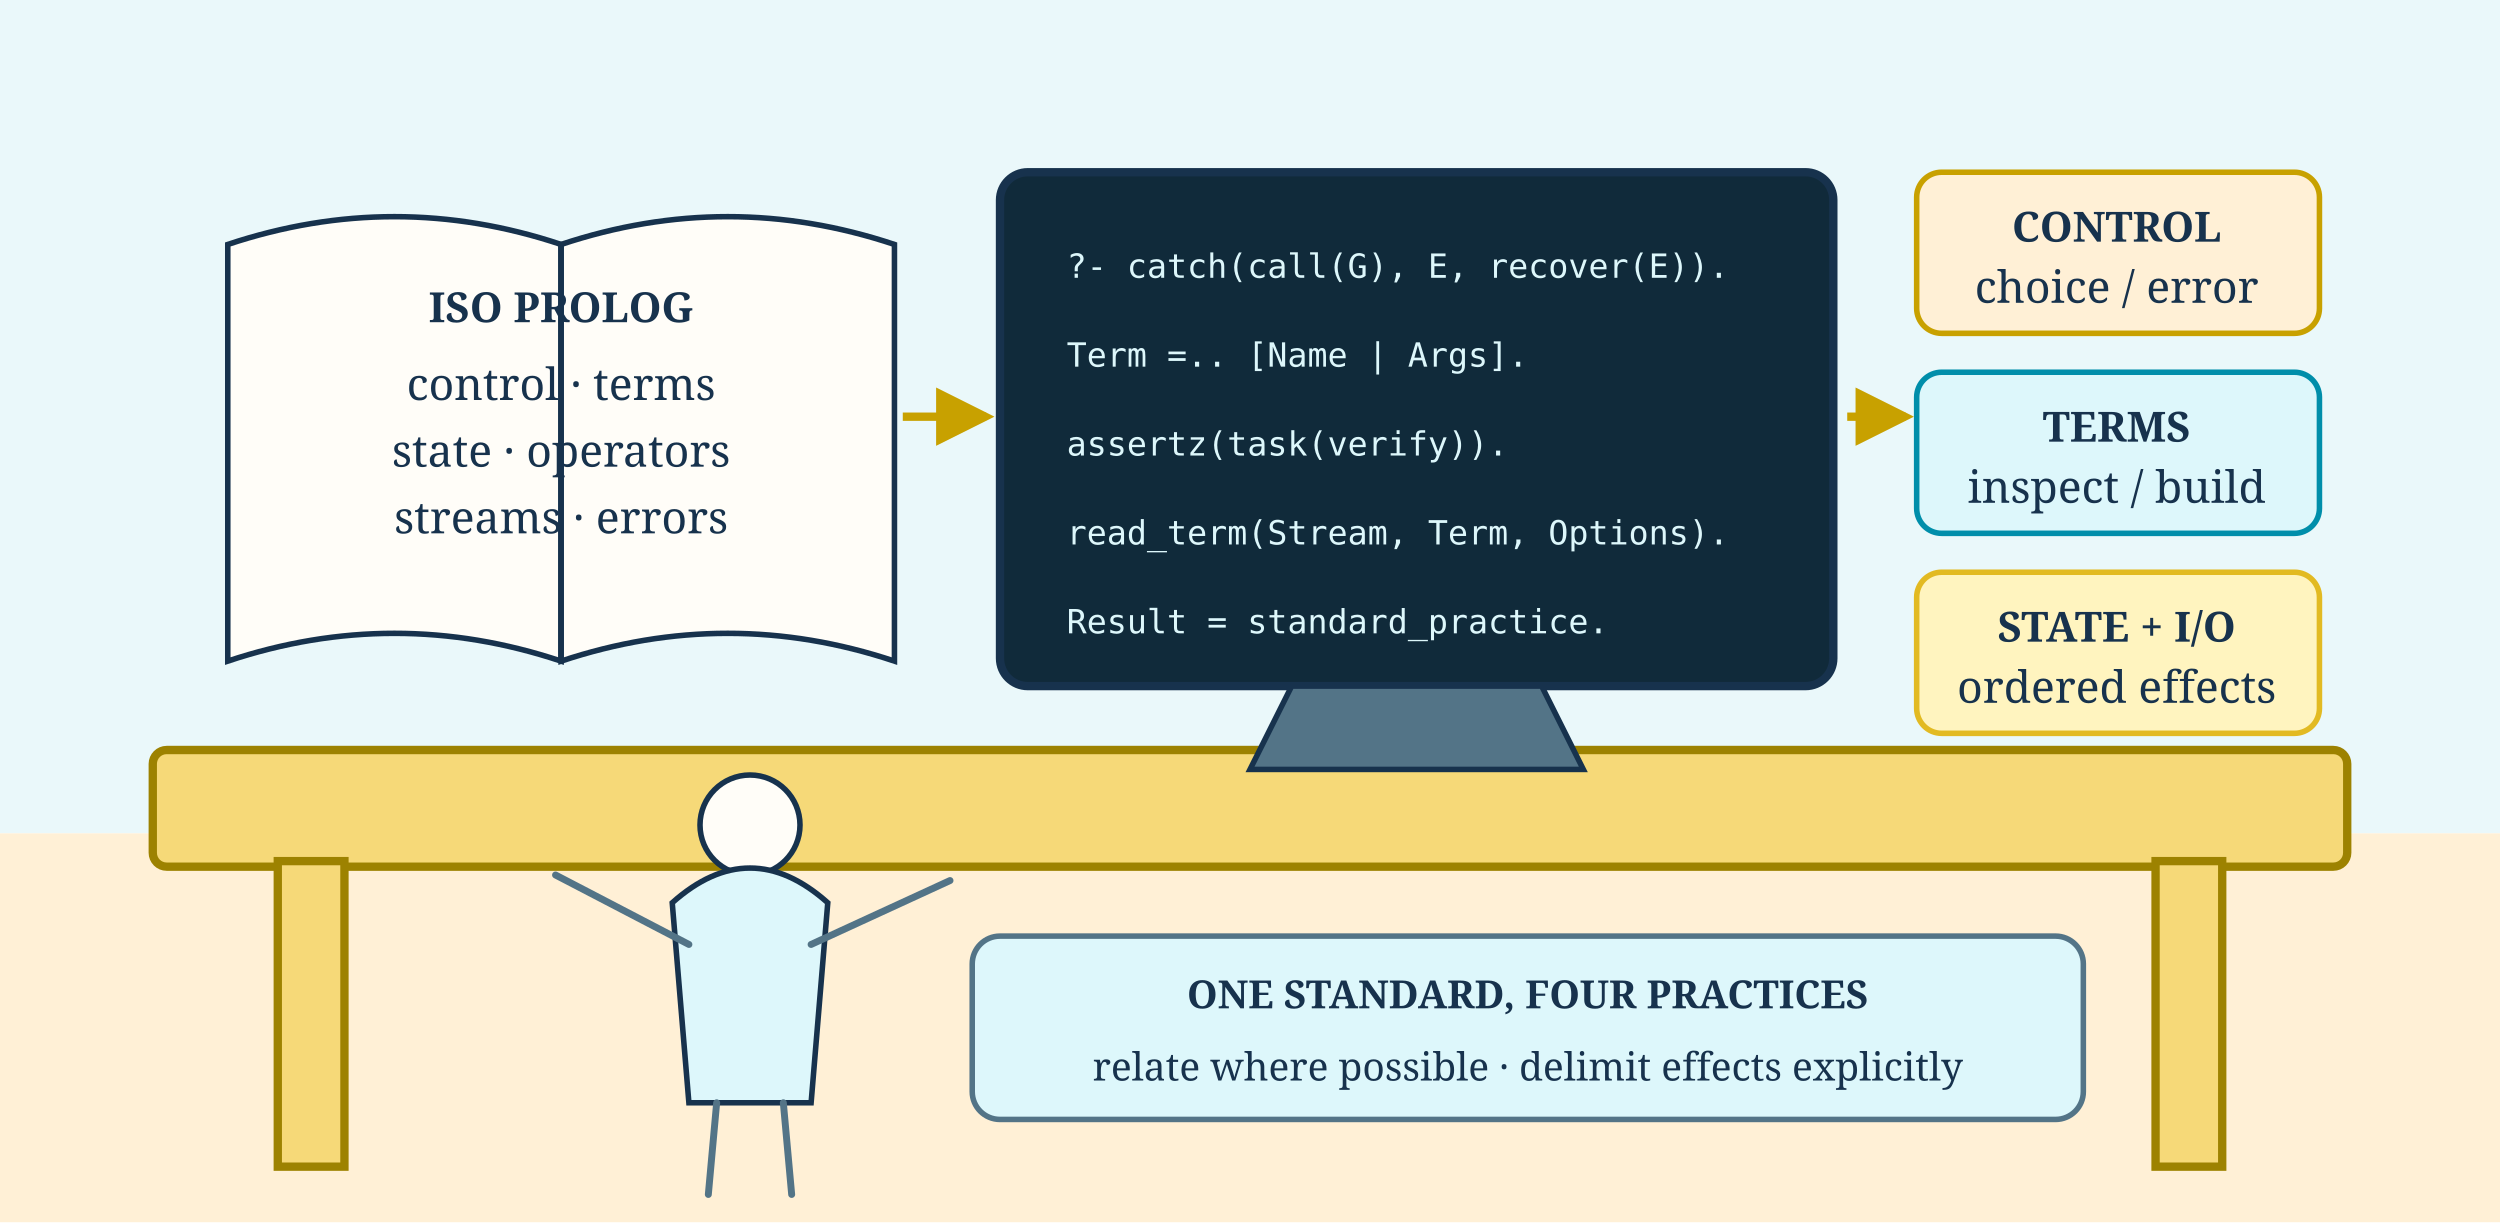
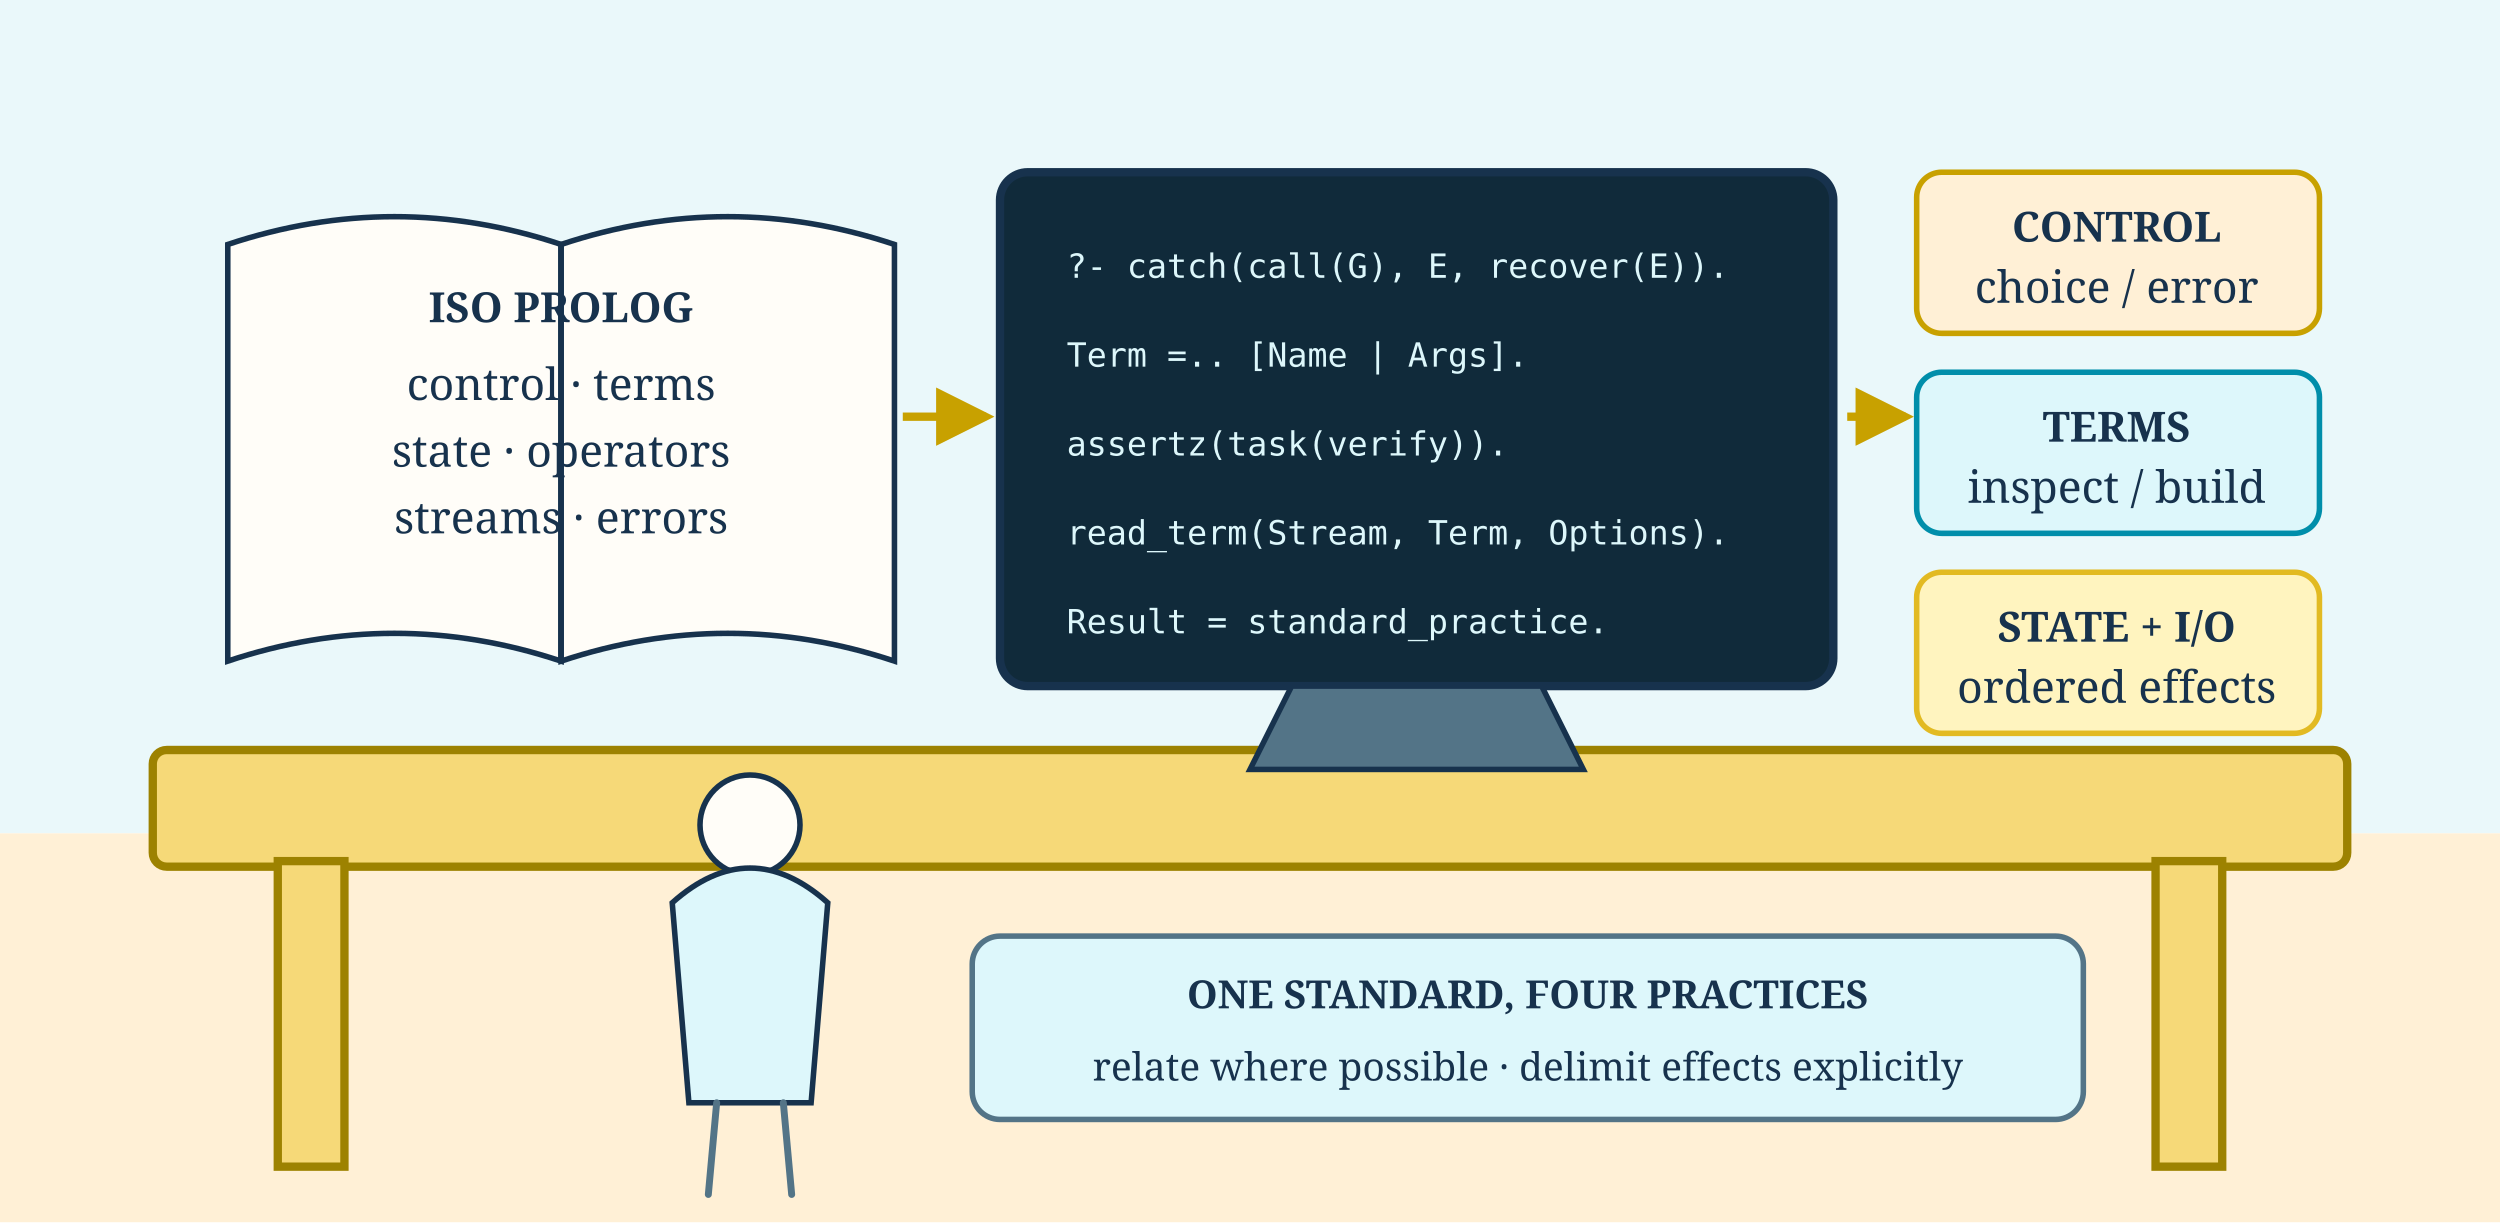
<svg xmlns="http://www.w3.org/2000/svg" width="900" height="440" viewBox="0 0 900 440" role="img" aria-labelledby="title desc">
  <defs>
    <style>
      .wall{fill:#EAF8FA}.floor{fill:#FFF0D6}.bench{fill:#F6D978;stroke:#9D8200;stroke-width:3}
      .paper{fill:#FFFDF8;stroke:#17324D;stroke-width:2}.screen{fill:#102A3A;stroke:#17324D;stroke-width:3}
      .green{fill:#DDF7FB;stroke:#008EAA;stroke-width:2}.gold{fill:#FFF4BF;stroke:#E2BA22;stroke-width:2}
      .red{fill:#FFF0D6;stroke:#C8A100;stroke-width:2}.blue{fill:#DDF7FB;stroke:#537487;stroke-width:2}
      .ink{fill:#17324D;font:16px Georgia,serif}.label{fill:#17324D;font:bold 15px Georgia,serif}
      .code{fill:#DDF7FB;font:14px ui-monospace,SFMono-Regular,Consolas,monospace}
      .screen-code{fill:#DDF7FB;font:12px ui-monospace,SFMono-Regular,Consolas,monospace}
      .small-label{fill:#17324D;font:bold 14px Georgia,serif}.small-ink{fill:#17324D;font:14px Georgia,serif}
      .line{fill:none;stroke:#537487;stroke-width:2.5;stroke-linecap:round}.wire{fill:none;stroke:#C8A100;stroke-width:3}
    </style>
    <marker id="arrow" markerWidth="7" markerHeight="7" refX="6" refY="3.5" orient="auto">
      <path d="M0 0L7 3.5L0 7Z" fill="#C8A100" />
    </marker>
  </defs>
  <rect width="900" height="300" class="wall" />
  <rect y="300" width="900" height="140" class="floor" />
  <rect class="bench" x="55" y="270" width="790" height="42" rx="5" />
  <rect class="bench" x="100" y="310" width="24" height="110" />
  <rect class="bench" x="776" y="310" width="24" height="110" />
  <g transform="translate(82 68)">
    <path class="paper" d="M0 20Q60 0 120 20V170Q60 150 0 170Z" />
    <path class="paper" d="M120 20Q180 0 240 20V170Q180 150 120 170Z" />
    <line x1="120" y1="20" x2="120" y2="170" stroke="#17324D" stroke-width="2" />
    <text class="label" x="120" y="48" text-anchor="middle">ISO PROLOG</text>
    <text class="ink" x="120" y="76" text-anchor="middle">control · terms</text>
    <text class="ink" x="120" y="100" text-anchor="middle">state · operators</text>
    <text class="ink" x="120" y="124" text-anchor="middle">streams · errors</text>
  </g>
  <g transform="translate(360 62)">
    <rect class="screen" width="300" height="185" rx="10" />
    <text class="screen-code" x="24" y="38">?- catch(call(G), E, recover(E)).</text>
    <text class="screen-code" x="24" y="70">Term =.. [Name | Args].</text>
    <text class="screen-code" x="24" y="102">assertz(task(verify)).</text>
    <text class="screen-code" x="24" y="134">read_term(Stream, Term, Options).</text>
    <text class="screen-code" x="24" y="166">Result = standard_practice.</text>
    <path d="M105 185L90 215H210L195 185Z" fill="#537487" stroke="#17324D" stroke-width="2" />
  </g>
  <g transform="translate(690 62)">
    <rect class="red" width="145" height="58" rx="9" />
    <text class="label" x="72" y="25" text-anchor="middle">CONTROL</text>
    <text class="ink" x="72" y="47" text-anchor="middle">choice / error</text>
    <rect class="green" y="72" width="145" height="58" rx="9" />
    <text class="label" x="72" y="97" text-anchor="middle">TERMS</text>
    <text class="ink" x="72" y="119" text-anchor="middle">inspect / build</text>
    <rect class="gold" y="144" width="145" height="58" rx="9" />
    <text class="label" x="72" y="169" text-anchor="middle">STATE + I/O</text>
    <text class="ink" x="72" y="191" text-anchor="middle">ordered effects</text>
  </g>
  <path class="wire" marker-end="url(#arrow)" d="M325 150C340 150 345 150 355 150" />
  <path class="wire" marker-end="url(#arrow)" d="M665 150C675 150 678 150 686 150" />
  <g transform="translate(270 325)">
    <circle cx="0" cy="-28" r="18" fill="#FFFDF8" stroke="#17324D" stroke-width="2" />
    <path d="M-28 0Q0-25 28 0L22 72H-22Z" fill="#DDF7FB" stroke="#17324D" stroke-width="2" />
-     <path class="line" d="M-12 72L-15 105M12 72L15 105M-22 15L-70-10M22 15L72-8" />
+     <path class="line" d="M-12 72L-15 105M12 72L15 105" />
  </g>
  <rect class="blue" x="350" y="337" width="400" height="66" rx="10" />
  <text class="small-label" x="550" y="363" text-anchor="middle">ONE STANDARD, FOUR PRACTICES</text>
  <text class="small-ink" x="550" y="389" text-anchor="middle">relate where possible · delimit effects explicitly</text>
</svg>
